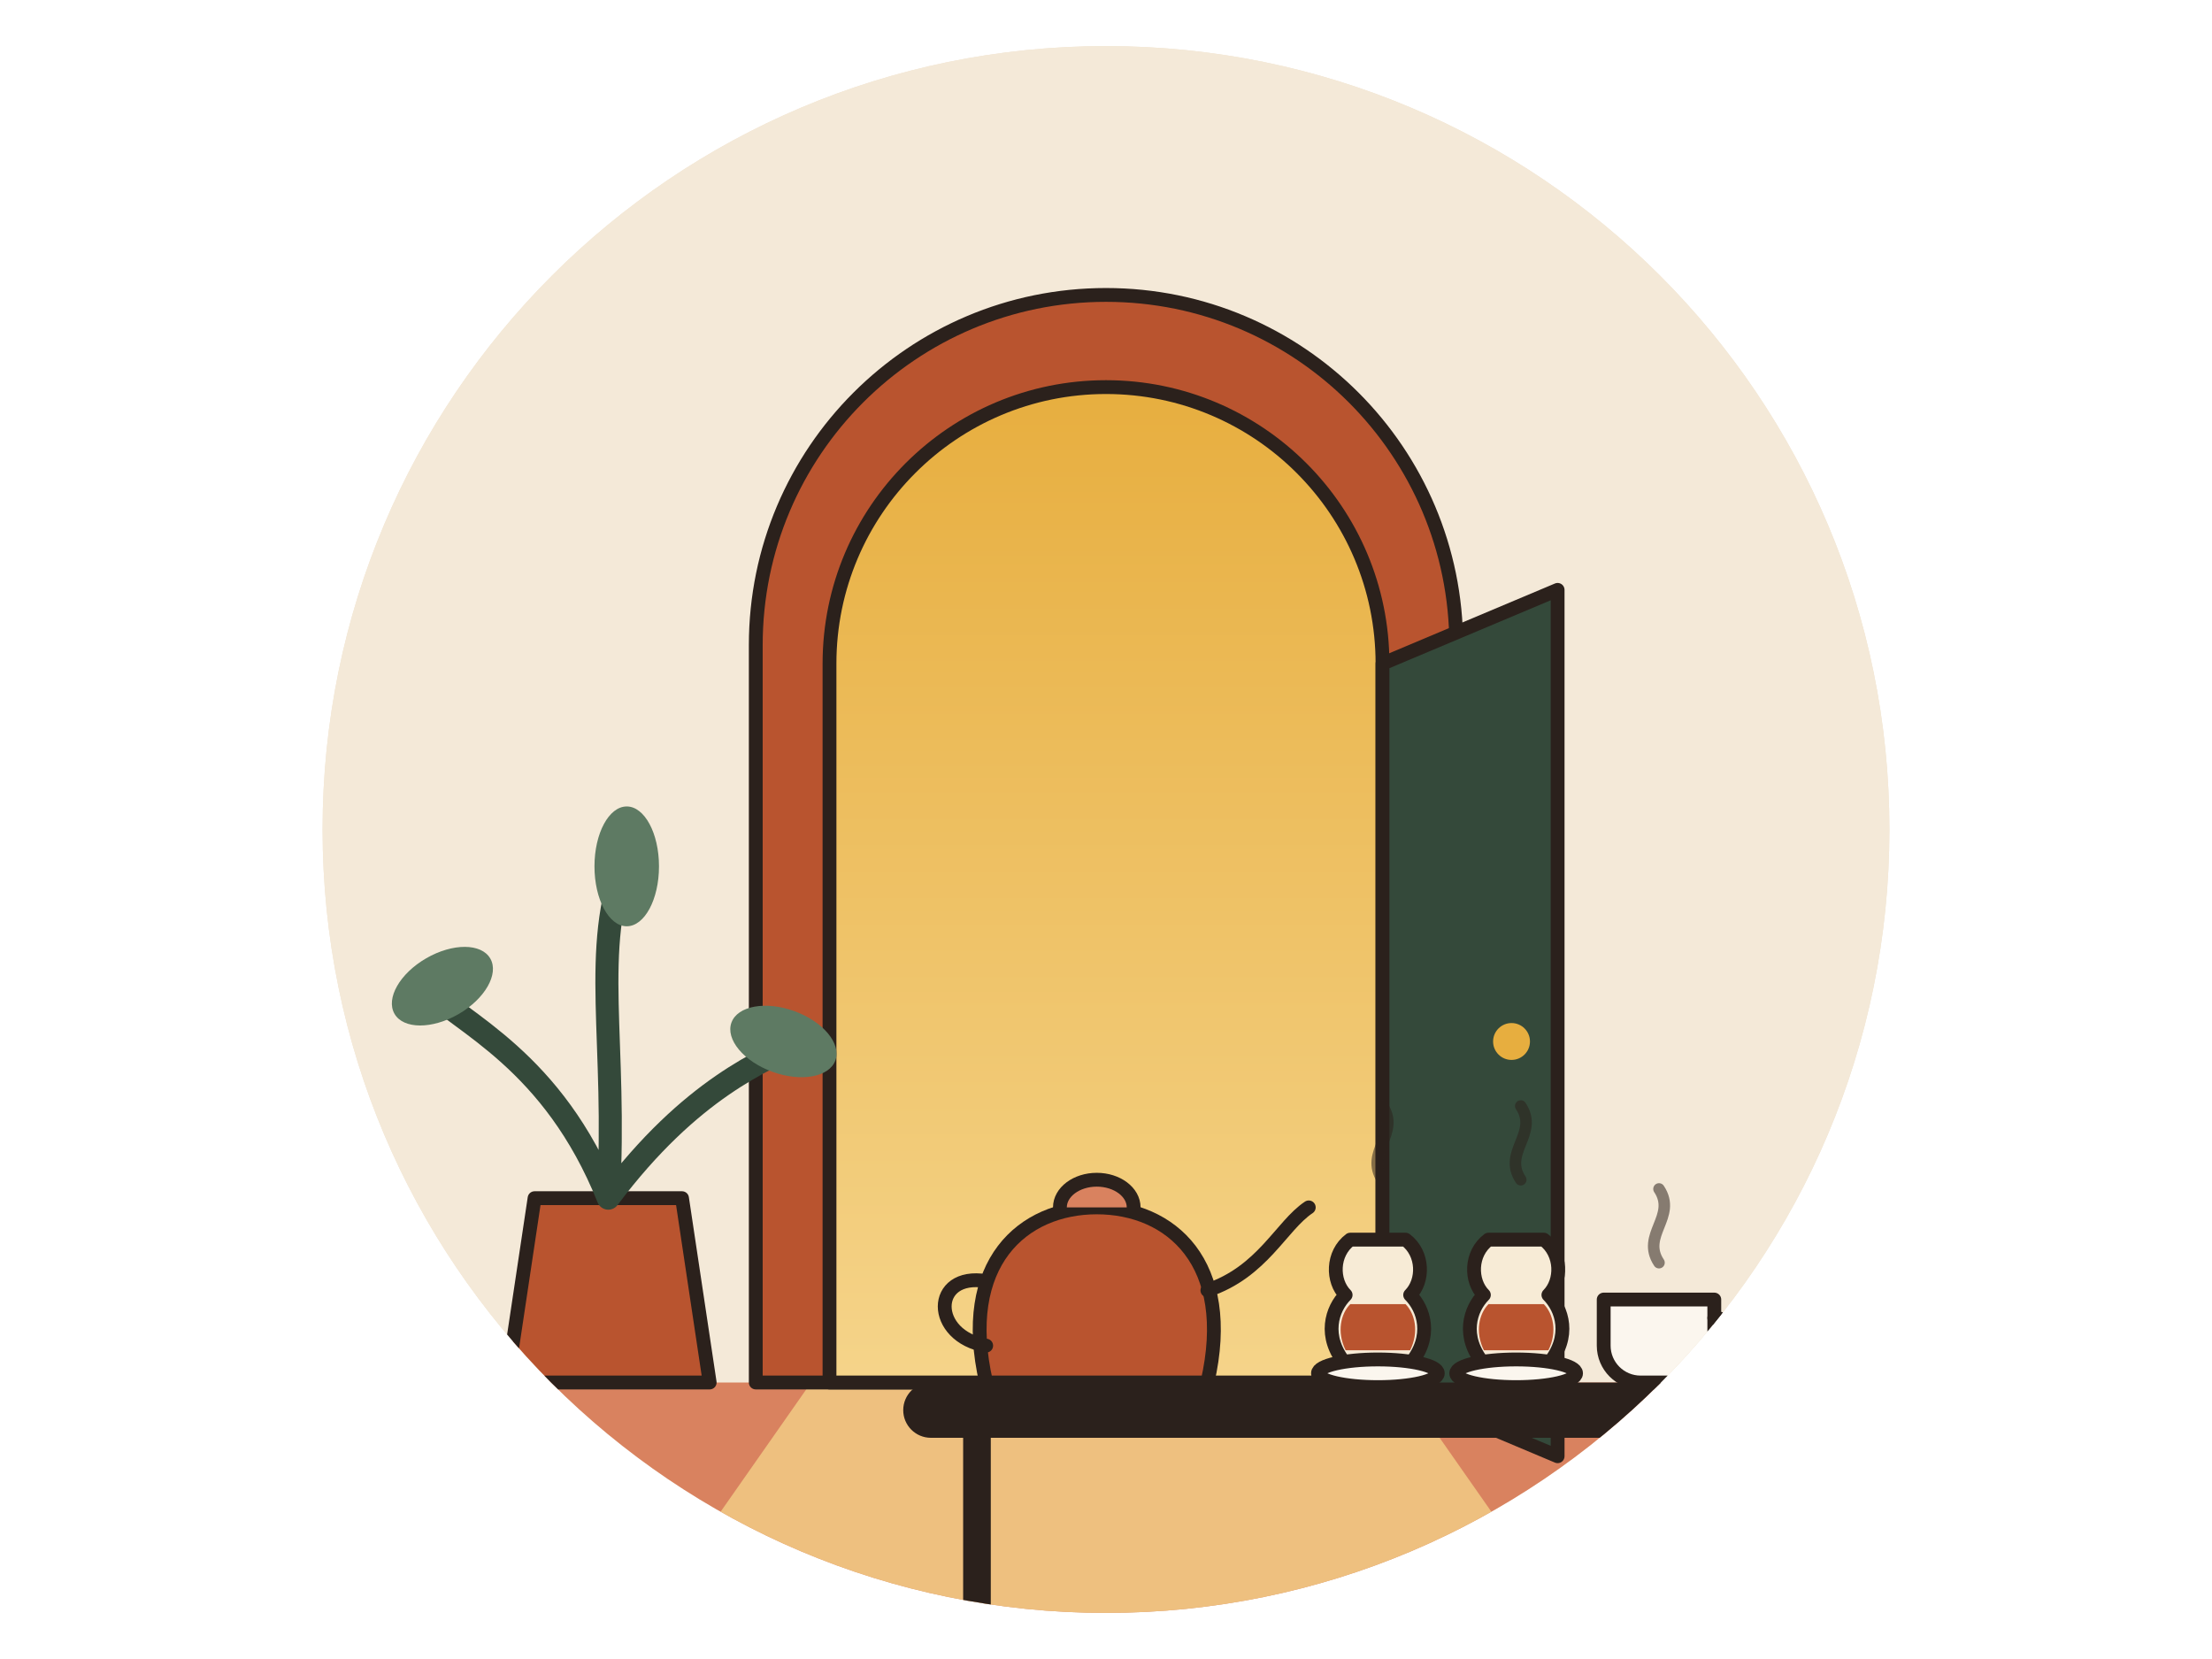
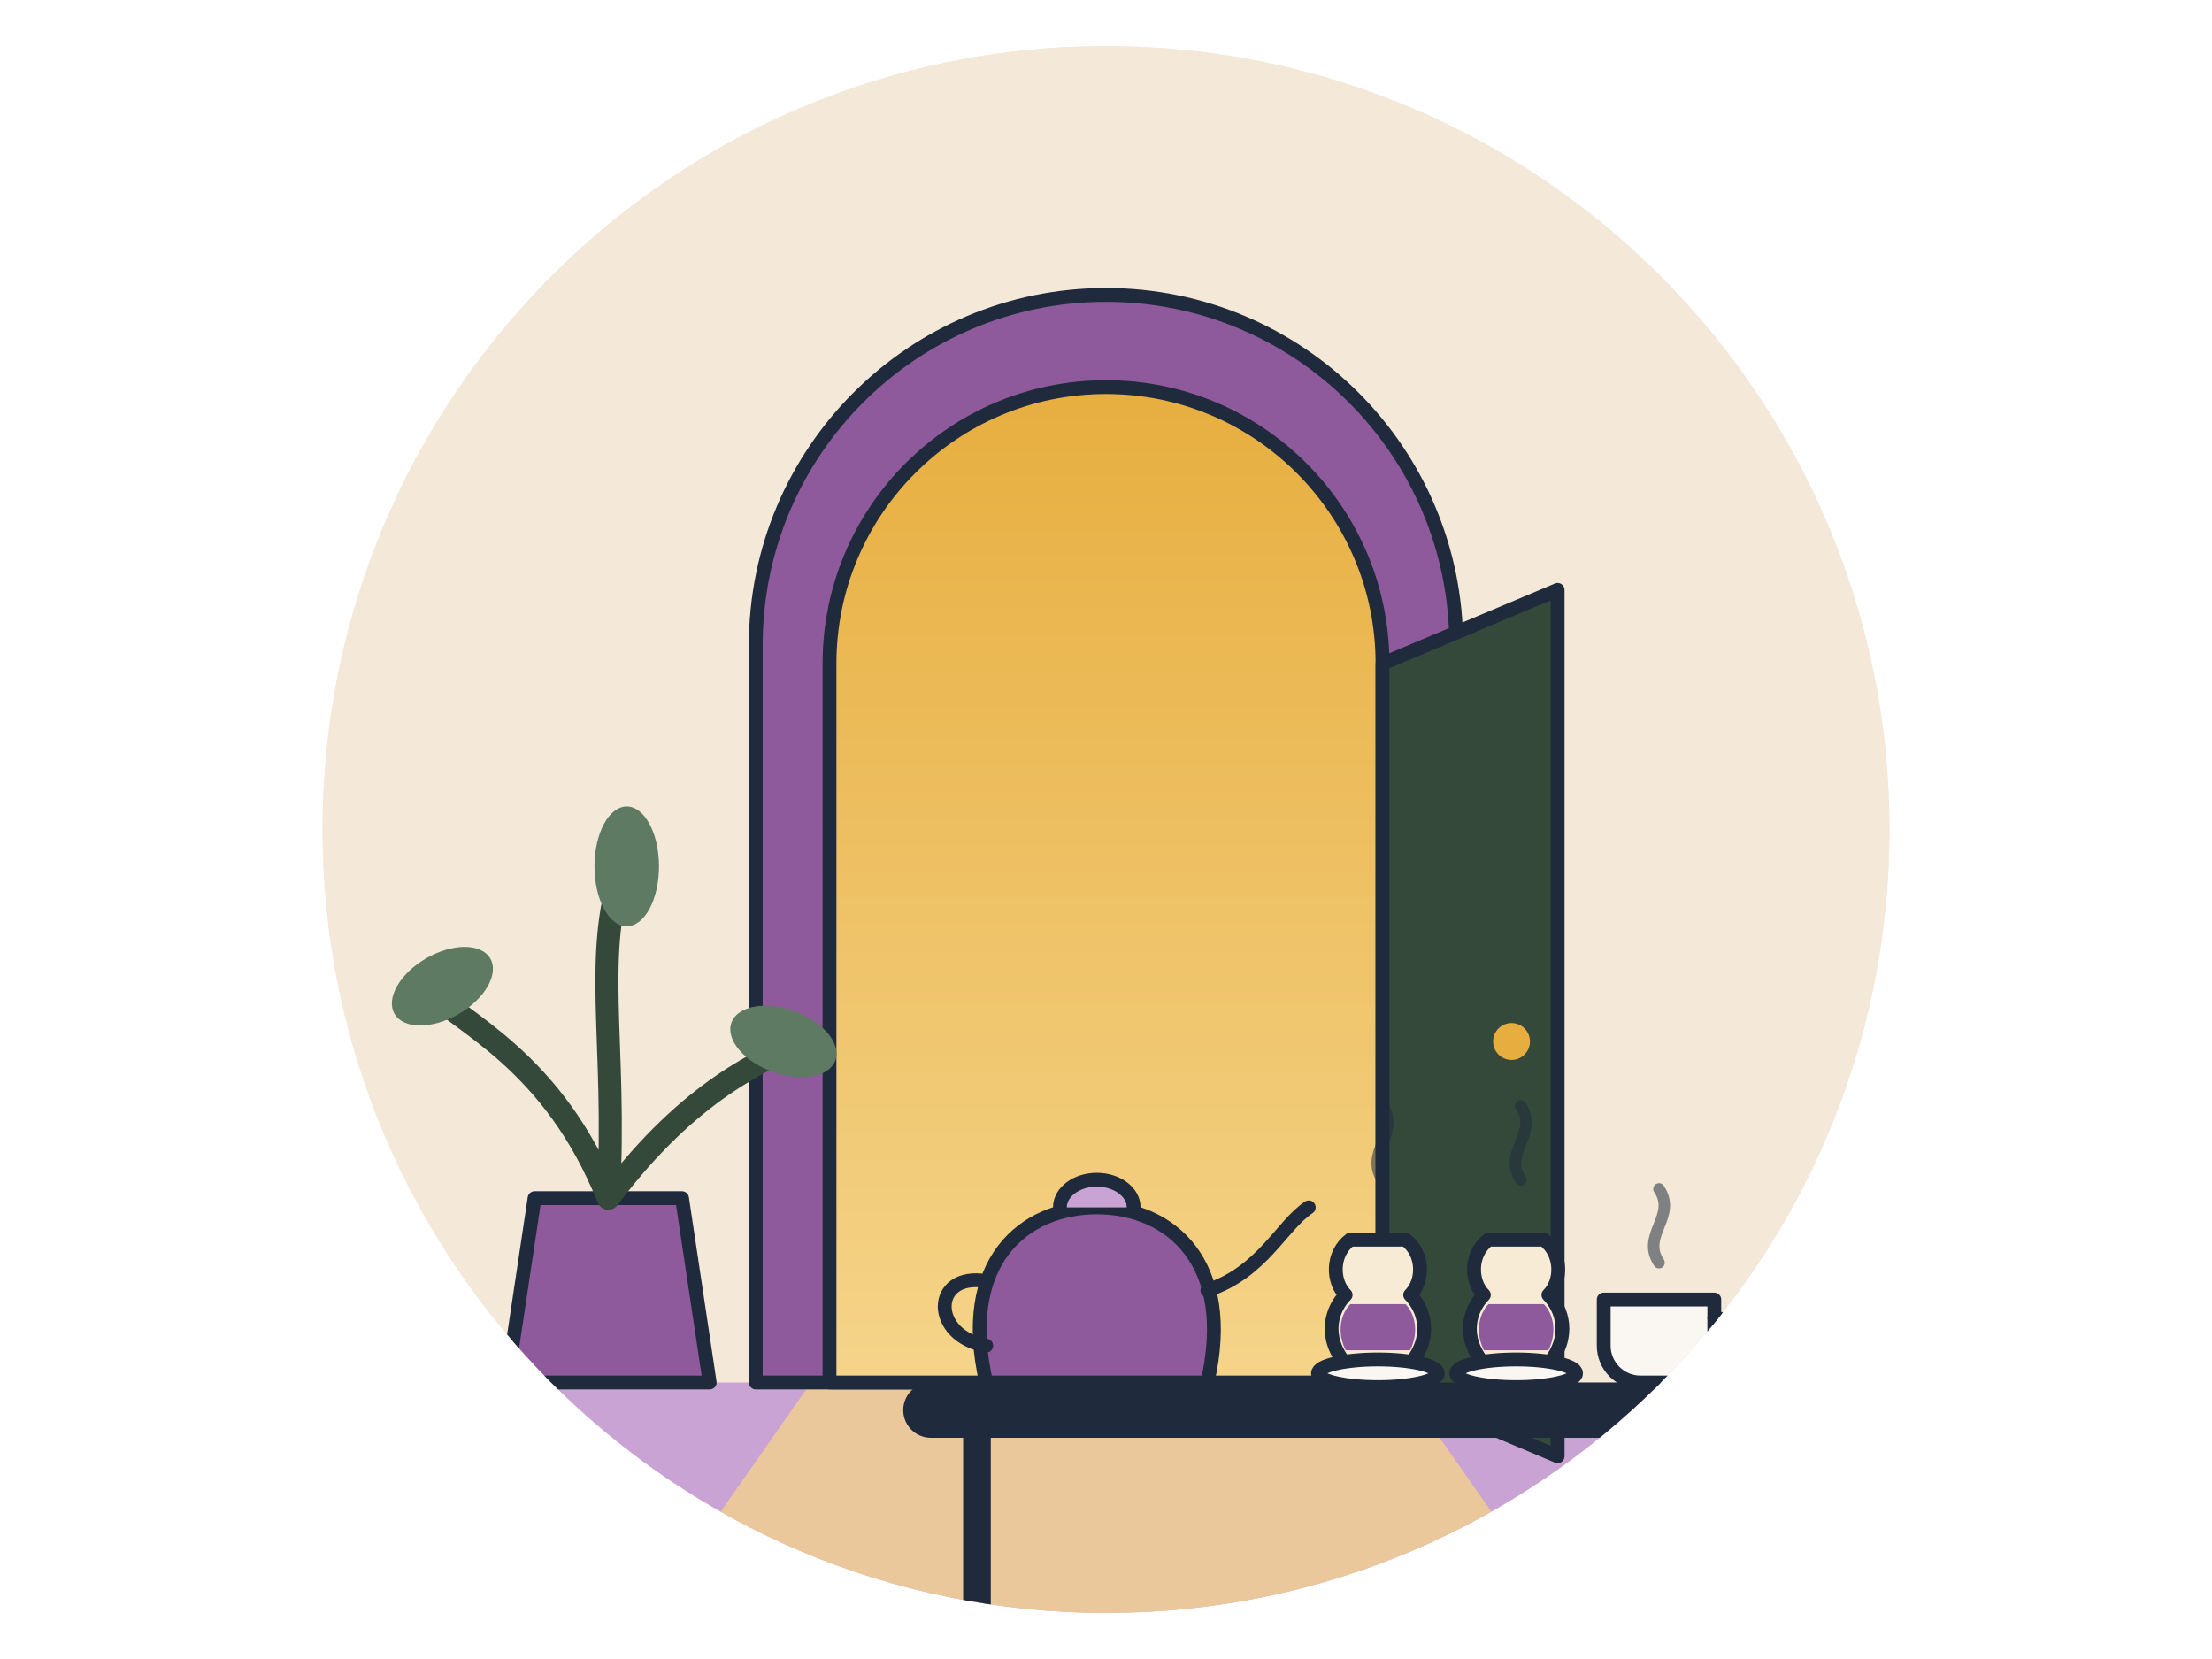
<svg xmlns="http://www.w3.org/2000/svg" viewBox="0 0 480 360" role="img" aria-label="Illustratie missie">
  <defs>
    <clipPath id="c">
      <circle cx="240" cy="180" r="170" />
    </clipPath>
    <linearGradient id="l" x1="0" y1="0" x2="0" y2="1">
      <stop offset="0" stop-color="#E7AE3F" />
      <stop offset="1" stop-color="#F5D48A" />
    </linearGradient>
  </defs>
-   <circle cx="240" cy="180" r="170" fill="#EFE3D0" />
+   <circle cx="240" cy="180" r="170" fill="#EFE6DC" />
  <g clip-path="url(#c)">
    <rect x="0" y="0" width="480" height="300" fill="#F4E9D8" />
-     <path d="M40 300 H440 V380 H40 Z" fill="#D9825F" />
+     <path d="M40 300 H440 V380 H40 Z" fill="#C9A3D3" />
    <path d="M176 300 L304 300 L360 380 L120 380 Z" fill="#F5D48A" opacity=".75" />
-     <path d="M164 300 V140 a76 76 0 0 1 152 0 V300 Z" fill="#B9542F" stroke="#2B211C" stroke-width="3" stroke-linejoin="round" stroke-linecap="round" />
-     <path d="M180 300 V144 a60 60 0 0 1 120 0 V300 Z" fill="url(#l)" stroke="#2B211C" stroke-width="3" stroke-linejoin="round" stroke-linecap="round" />
-     <path d="M300 300 V144 L338 128 V316 Z" fill="#34493A" stroke="#2B211C" stroke-width="3" stroke-linejoin="round" stroke-linecap="round" />
+     <path d="M164 300 V140 a76 76 0 0 1 152 0 V300 Z" fill="#8E5A9B" stroke="#1F2A3C" stroke-width="3" stroke-linejoin="round" stroke-linecap="round" />
+     <path d="M180 300 V144 a60 60 0 0 1 120 0 V300 Z" fill="url(#l)" stroke="#1F2A3C" stroke-width="3" stroke-linejoin="round" stroke-linecap="round" />
+     <path d="M300 300 V144 L338 128 V316 Z" fill="#34493A" stroke="#1F2A3C" stroke-width="3" stroke-linejoin="round" stroke-linecap="round" />
    <circle cx="328" cy="226" r="4" fill="#E7AE3F" />
-     <path d="M110 300 l6 -40 h32 l6 40 Z" fill="#B9542F" stroke="#2B211C" stroke-width="3" stroke-linejoin="round" stroke-linecap="round" />
+     <path d="M110 300 l6 -40 h32 l6 40 Z" fill="#8E5A9B" stroke="#1F2A3C" stroke-width="3" stroke-linejoin="round" stroke-linecap="round" />
    <path d="M132 260 C120 230 100 222 92 214 M132 260 C134 226 128 206 136 186 M132 260 C150 236 166 230 174 226" fill="none" stroke="#34493A" stroke-width="5" stroke-linecap="round" />
    <ellipse cx="96" cy="214" rx="12" ry="7" fill="#5E7A63" transform="rotate(-30 96 214)" />
    <ellipse cx="136" cy="188" rx="7" ry="13" fill="#5E7A63" />
    <ellipse cx="170" cy="226" rx="12" ry="7" fill="#5E7A63" transform="rotate(20 170 226)" />
-     <rect x="196" y="300" width="186" height="12" rx="6" fill="#2B211C" />
-     <path d="M212 312 V352 M366 312 V352" stroke="#2B211C" stroke-width="6" stroke-linecap="round" />
-     <path d="M214 300 C208 274 222 262 238 262 C254 262 268 274 262 300 Z" fill="#B9542F" stroke="#2B211C" stroke-width="3" stroke-linejoin="round" stroke-linecap="round" />
-     <path d="M262 280 C274 276 278 266 284 262" fill="none" stroke="#2B211C" stroke-width="3" stroke-linejoin="round" stroke-linecap="round" />
-     <path d="M214 278 C202 276 202 290 214 292" fill="none" stroke="#2B211C" stroke-width="3" stroke-linejoin="round" stroke-linecap="round" />
-     <path d="M230 262 a8 6 0 0 1 16 0" fill="#D9825F" stroke="#2B211C" stroke-width="3" stroke-linejoin="round" stroke-linecap="round" />
-     <path d="M292 296 c-5 -6 -3 -12 0 -15 c-3 -3 -3 -9 1 -12 h12 c4 3 4 9 1 12 c3 3 5 9 0 15 Z" fill="#F7EBD6" stroke="#2B211C" stroke-width="3" stroke-linejoin="round" stroke-linecap="round" />
-     <path d="M292 293 c-2 -4 -1 -8 1 -10 h12 c2 2 3 6 1 10 Z" fill="#B9542F" />
-     <ellipse cx="299" cy="298" rx="13" ry="3" fill="#FBF6EE" stroke="#2B211C" stroke-width="3" stroke-linejoin="round" stroke-linecap="round" />
-     <path d="M322 296 c-5 -6 -3 -12 0 -15 c-3 -3 -3 -9 1 -12 h12 c4 3 4 9 1 12 c3 3 5 9 0 15 Z" fill="#F7EBD6" stroke="#2B211C" stroke-width="3" stroke-linejoin="round" stroke-linecap="round" />
-     <path d="M322 293 c-2 -4 -1 -8 1 -10 h12 c2 2 3 6 1 10 Z" fill="#B9542F" />
-     <ellipse cx="329" cy="298" rx="13" ry="3" fill="#FBF6EE" stroke="#2B211C" stroke-width="3" stroke-linejoin="round" stroke-linecap="round" />
-     <path d="M348 282 h24 v10 a8 8 0 0 1 -8 8 h-8 a8 8 0 0 1 -8 -8 Z" fill="#FBF6EE" stroke="#2B211C" stroke-width="3" stroke-linejoin="round" stroke-linecap="round" />
-     <path d="M372 286 a5 5 0 0 1 0 10" fill="none" stroke="#2B211C" stroke-width="3" stroke-linejoin="round" stroke-linecap="round" />
-     <path d="M300 256 c-4 -6 4 -10 0 -16 M330 256 c-4 -6 4 -10 0 -16 M360 274 c-4 -6 4 -10 0 -16" fill="none" stroke="#2B211C" stroke-width="2.5" stroke-linecap="round" opacity=".55" />
+     <rect x="196" y="300" width="186" height="12" rx="6" fill="#1F2A3C" />
+     <path d="M212 312 V352 M366 312 V352" stroke="#1F2A3C" stroke-width="6" stroke-linecap="round" />
+     <path d="M214 300 C208 274 222 262 238 262 C254 262 268 274 262 300 Z" fill="#8E5A9B" stroke="#1F2A3C" stroke-width="3" stroke-linejoin="round" stroke-linecap="round" />
+     <path d="M262 280 C274 276 278 266 284 262" fill="none" stroke="#1F2A3C" stroke-width="3" stroke-linejoin="round" stroke-linecap="round" />
+     <path d="M214 278 C202 276 202 290 214 292" fill="none" stroke="#1F2A3C" stroke-width="3" stroke-linejoin="round" stroke-linecap="round" />
+     <path d="M230 262 a8 6 0 0 1 16 0" fill="#C9A3D3" stroke="#1F2A3C" stroke-width="3" stroke-linejoin="round" stroke-linecap="round" />
+     <path d="M292 296 c-5 -6 -3 -12 0 -15 c-3 -3 -3 -9 1 -12 h12 c4 3 4 9 1 12 c3 3 5 9 0 15 Z" fill="#F7EBD6" stroke="#1F2A3C" stroke-width="3" stroke-linejoin="round" stroke-linecap="round" />
+     <path d="M292 293 c-2 -4 -1 -8 1 -10 h12 c2 2 3 6 1 10 Z" fill="#8E5A9B" />
+     <ellipse cx="299" cy="298" rx="13" ry="3" fill="#FAF6F1" stroke="#1F2A3C" stroke-width="3" stroke-linejoin="round" stroke-linecap="round" />
+     <path d="M322 296 c-5 -6 -3 -12 0 -15 c-3 -3 -3 -9 1 -12 h12 c4 3 4 9 1 12 c3 3 5 9 0 15 Z" fill="#F7EBD6" stroke="#1F2A3C" stroke-width="3" stroke-linejoin="round" stroke-linecap="round" />
+     <path d="M322 293 c-2 -4 -1 -8 1 -10 h12 c2 2 3 6 1 10 Z" fill="#8E5A9B" />
+     <ellipse cx="329" cy="298" rx="13" ry="3" fill="#FAF6F1" stroke="#1F2A3C" stroke-width="3" stroke-linejoin="round" stroke-linecap="round" />
+     <path d="M348 282 h24 v10 a8 8 0 0 1 -8 8 h-8 a8 8 0 0 1 -8 -8 Z" fill="#FAF6F1" stroke="#1F2A3C" stroke-width="3" stroke-linejoin="round" stroke-linecap="round" />
+     <path d="M372 286 a5 5 0 0 1 0 10" fill="none" stroke="#1F2A3C" stroke-width="3" stroke-linejoin="round" stroke-linecap="round" />
+     <path d="M300 256 c-4 -6 4 -10 0 -16 M330 256 c-4 -6 4 -10 0 -16 M360 274 c-4 -6 4 -10 0 -16" fill="none" stroke="#1F2A3C" stroke-width="2.5" stroke-linecap="round" opacity=".55" />
  </g>
</svg>
